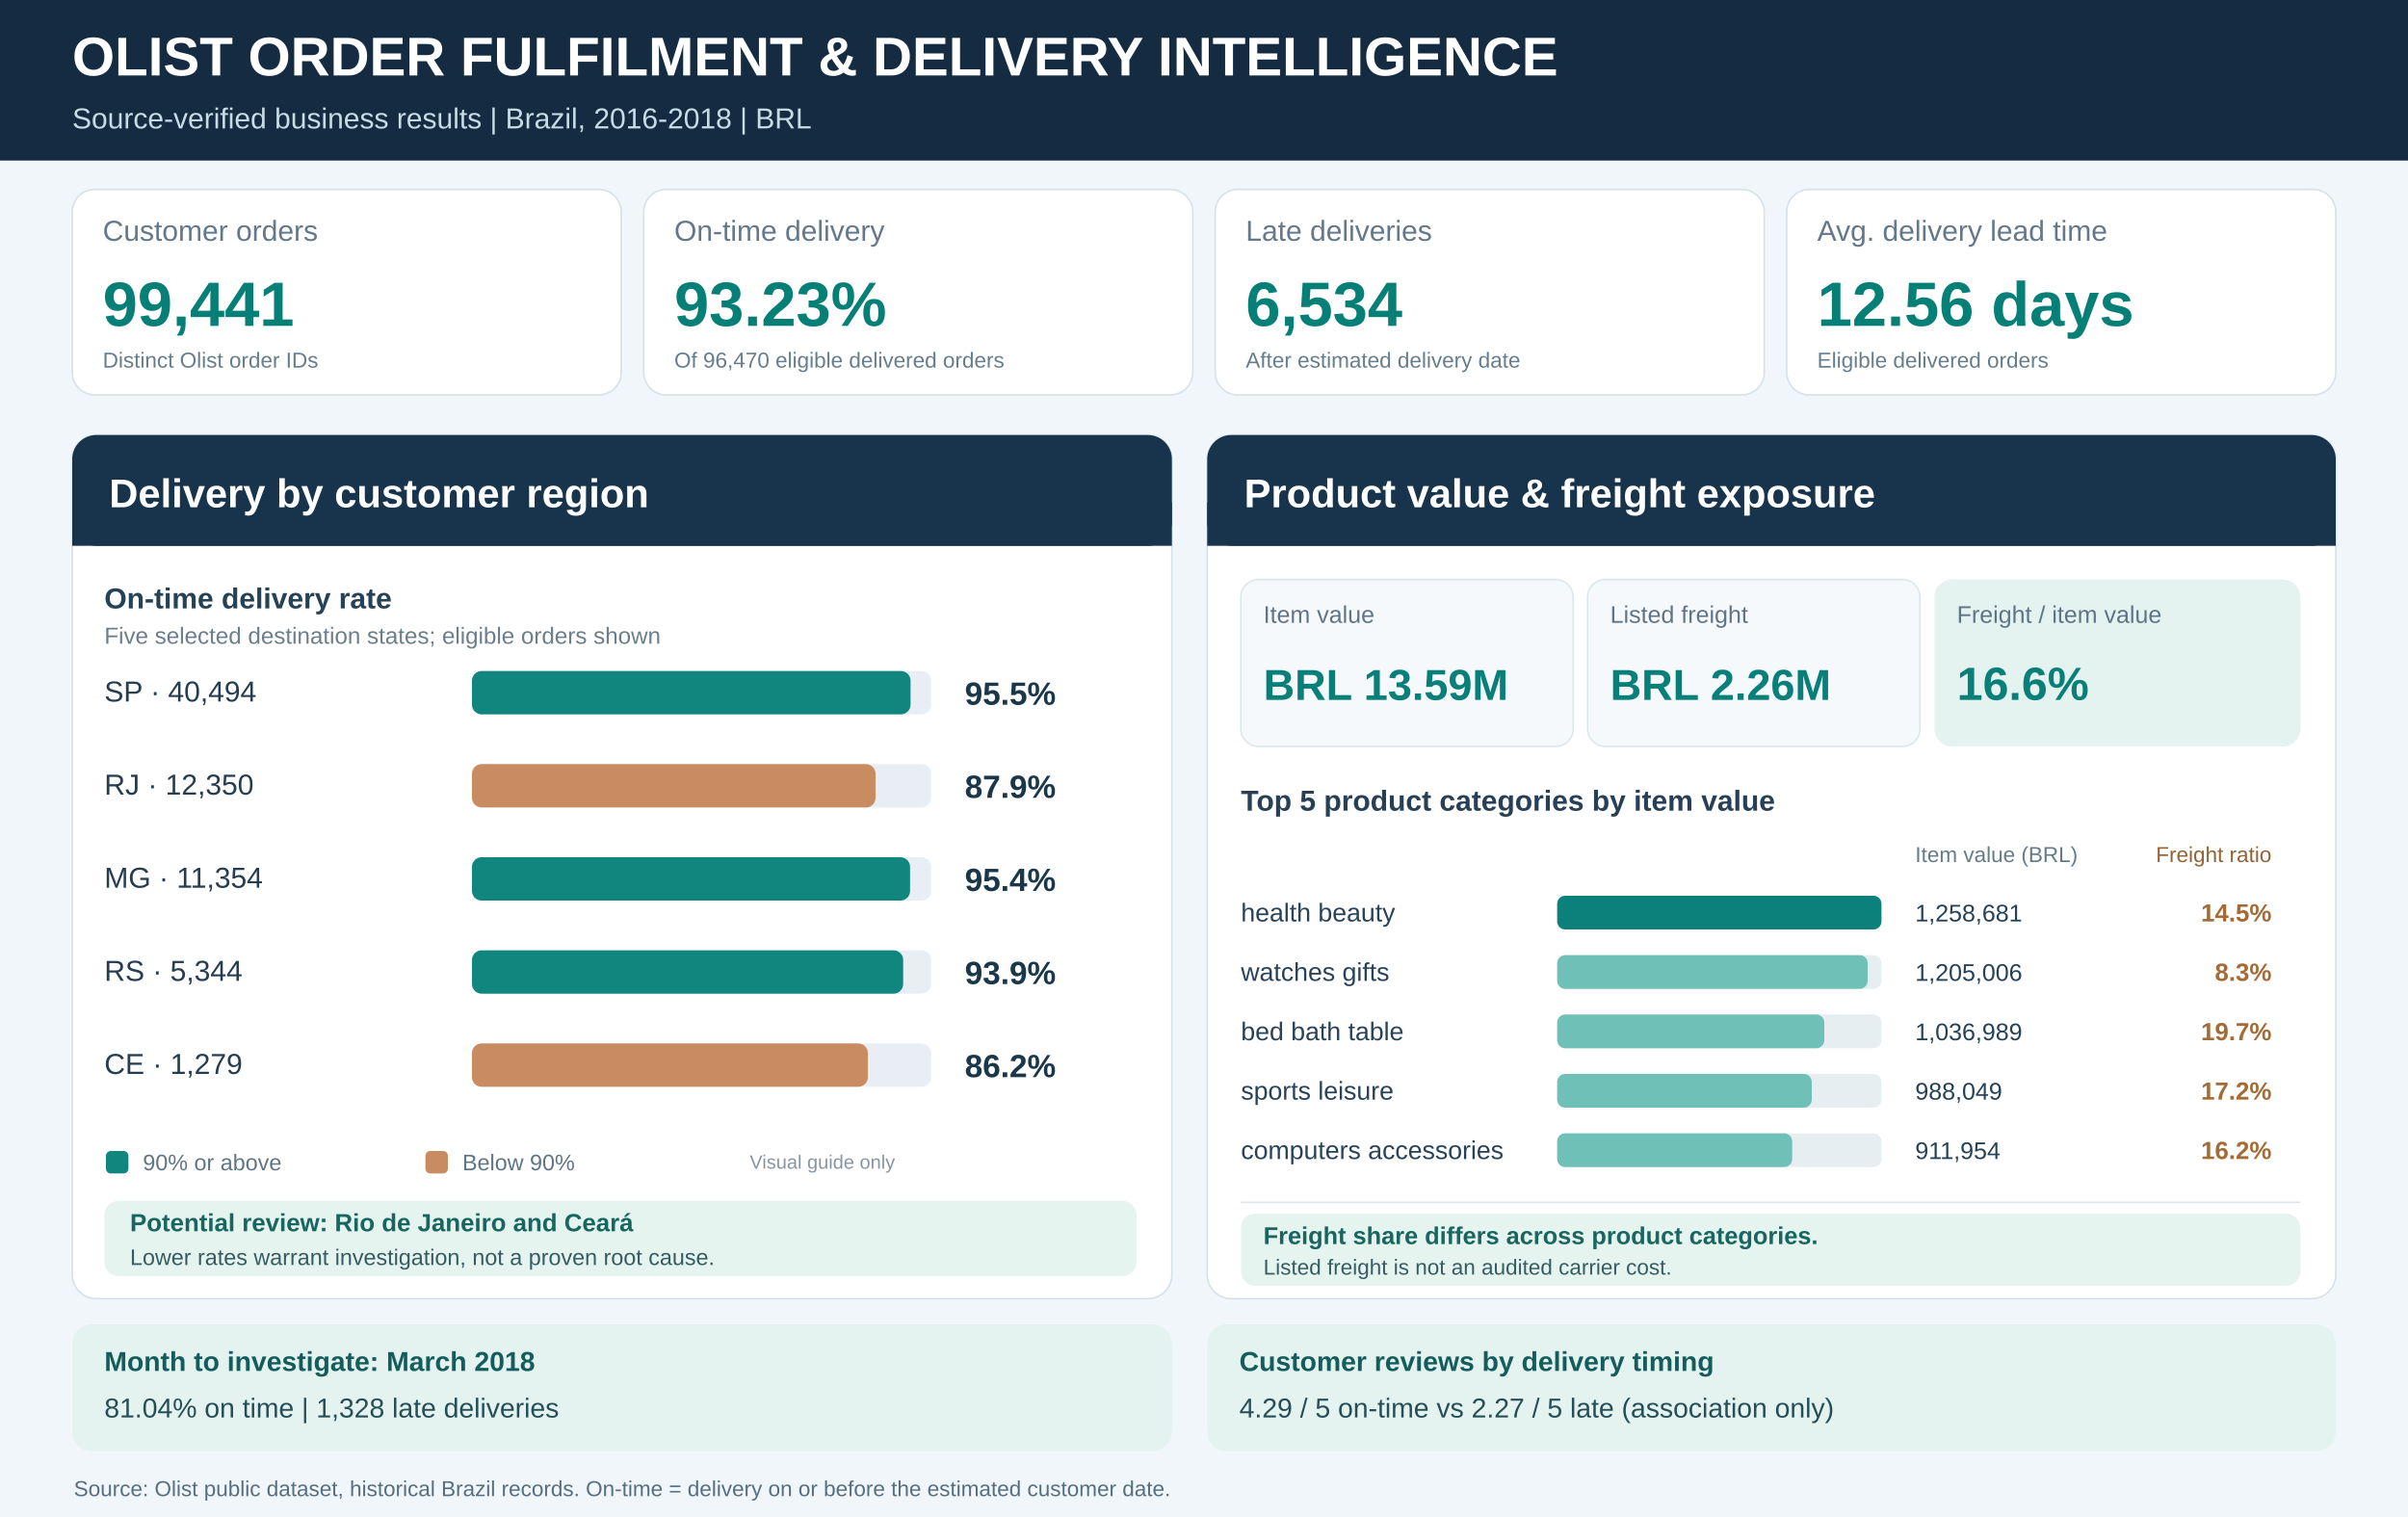
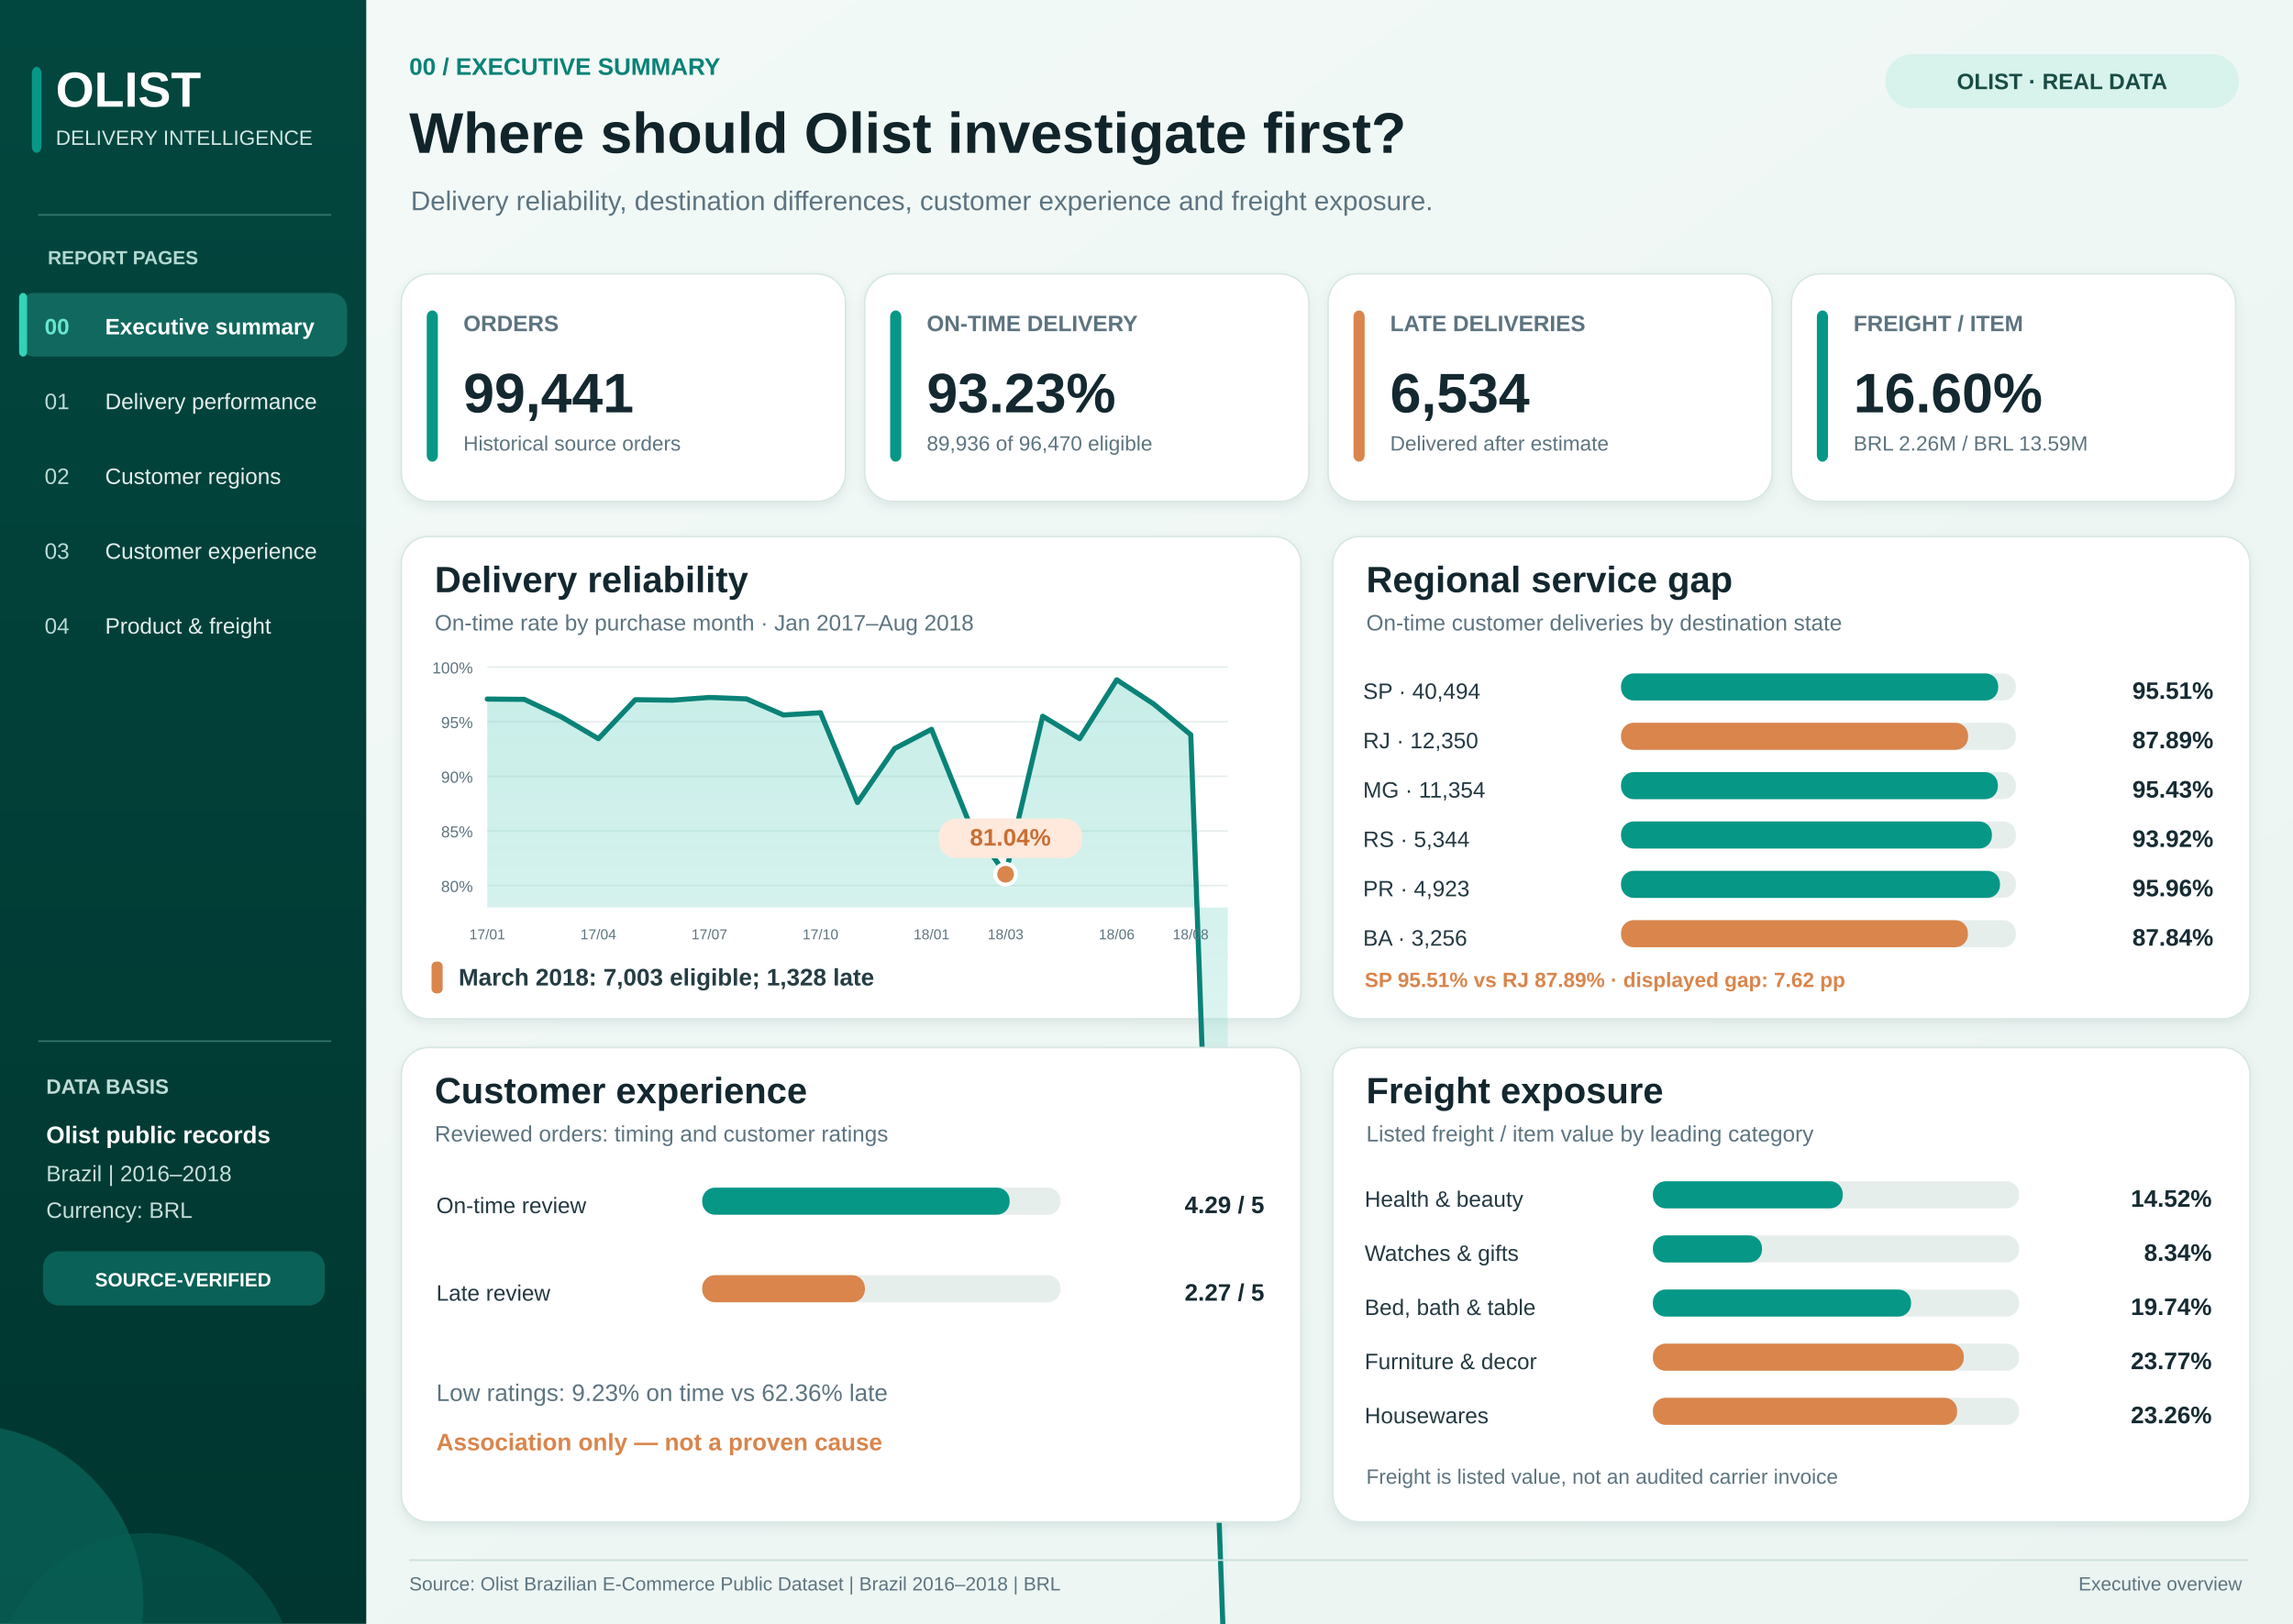
- <svg xmlns="http://www.w3.org/2000/svg" width="1500" height="945" viewBox="0 0 1500 945" role="img" aria-label="Olist real data summary: 99441 customer orders, 93.23 percent on-time, regional comparisons and product category freight ratios.">
-   <rect width="1500" height="945" fill="#f1f6fa" />
-   <rect width="1500" height="100" fill="#152b42" />
+ <svg xmlns="http://www.w3.org/2000/svg" width="1440" height="1020" viewBox="0 0 1440 1020" role="img" aria-label="Where should Olist investigate first? — historical Olist dashboard">
+   <defs>
+     <linearGradient id="bg" x1="0" y1="0" x2="1" y2="1">
+       <stop offset="0%" stop-color="#F3FAF8" />
+       <stop offset="100%" stop-color="#EBF4F1" />
+     </linearGradient>
+     <linearGradient id="side" x1="0" y1="0" x2="0" y2="1">
+       <stop offset="0%" stop-color="#02473F" />
+       <stop offset="100%" stop-color="#00362F" />
+     </linearGradient>
+     <linearGradient id="area" x1="0" y1="0" x2="0" y2="1">
+       <stop offset="0%" stop-color="#7BD5C8" stop-opacity=".42" />
+       <stop offset="100%" stop-color="#D5F4EE" stop-opacity=".18" />
+     </linearGradient>
+     <filter id="shadow" x="-6%" y="-7%" width="114%" height="121%">
+       <feDropShadow dx="0" dy="3" stdDeviation="3" flood-color="#4B756D" flood-opacity=".11" />
+     </filter>
+   </defs>
  <g font-family="Arial,Helvetica,sans-serif">
-     <text x="45" y="47" fill="#fff" font-size="34" font-weight="bold">OLIST ORDER FULFILMENT &amp; DELIVERY INTELLIGENCE</text>
-     <text x="45" y="80" fill="#c7dce4" font-size="18">Source-verified business results | Brazil, 2016-2018 | BRL</text>
-     <rect x="45" y="118" width="342" height="128" rx="14" fill="#ffffff" stroke="#d5e2e8" />
-     <text x="64" y="150" font-size="18" fill="#64788a">Customer orders</text>
-     <text x="64" y="203" font-size="39" font-weight="bold" fill="#067f77">99,441</text>
-     <text x="64" y="229" font-size="13.5" fill="#657d8c">Distinct Olist order IDs</text>
-     <rect x="401" y="118" width="342" height="128" rx="14" fill="#ffffff" stroke="#d5e2e8" />
-     <text x="420" y="150" font-size="18" fill="#64788a">On-time delivery</text>
-     <text x="420" y="203" font-size="39" font-weight="bold" fill="#067f77">93.23%</text>
-     <text x="420" y="229" font-size="13.5" fill="#657d8c">Of 96,470 eligible delivered orders</text>
-     <rect x="757" y="118" width="342" height="128" rx="14" fill="#ffffff" stroke="#d5e2e8" />
-     <text x="776" y="150" font-size="18" fill="#64788a">Late deliveries</text>
-     <text x="776" y="203" font-size="39" font-weight="bold" fill="#067f77">6,534</text>
-     <text x="776" y="229" font-size="13.5" fill="#657d8c">After estimated delivery date</text>
-     <rect x="1113" y="118" width="342" height="128" rx="14" fill="#ffffff" stroke="#d5e2e8" />
-     <text x="1132" y="150" font-size="18" fill="#64788a">Avg. delivery lead time</text>
-     <text x="1132" y="203" font-size="39" font-weight="bold" fill="#067f77">12.56 days</text>
-     <text x="1132" y="229" font-size="13.5" fill="#657d8c">Eligible delivered orders</text>
-     <rect x="45" y="271" width="685" height="538" rx="15" fill="#fff" stroke="#d5e1e9" />
-     <rect x="45" y="271" width="685" height="69" rx="15" fill="#17344c" />
-     <rect x="45" y="313" width="685" height="27" fill="#17344c" />
-     <text x="68" y="316" font-size="25" font-weight="bold" fill="#fff">Delivery by customer region</text>
-     <text x="65" y="379" font-size="18" fill="#264257" font-weight="bold">On-time delivery rate</text>
-     <text x="65" y="401" font-size="14.5" fill="#6b7e8b">Five selected destination states; eligible orders shown</text>
-     <text x="65" y="437" font-size="18" fill="#263c50">SP  ·  40,494</text>
-     <rect x="294" y="418" width="286" height="27" rx="6" fill="#e8eef4" />
-     <rect x="294" y="418" width="273.2" height="27" rx="6" fill="#10867f" />
-     <text x="601" y="439" font-size="20" font-weight="bold" fill="#1b374a">95.5%</text>
-     <text x="65" y="495" font-size="18" fill="#263c50">RJ  ·  12,350</text>
-     <rect x="294" y="476" width="286" height="27" rx="6" fill="#e8eef4" />
-     <rect x="294" y="476" width="251.4" height="27" rx="6" fill="#c98c60" />
-     <text x="601" y="497" font-size="20" font-weight="bold" fill="#1b374a">87.9%</text>
-     <text x="65" y="553" font-size="18" fill="#263c50">MG  ·  11,354</text>
-     <rect x="294" y="534" width="286" height="27" rx="6" fill="#e8eef4" />
-     <rect x="294" y="534" width="272.9" height="27" rx="6" fill="#10867f" />
-     <text x="601" y="555" font-size="20" font-weight="bold" fill="#1b374a">95.4%</text>
-     <text x="65" y="611" font-size="18" fill="#263c50">RS  ·  5,344</text>
-     <rect x="294" y="592" width="286" height="27" rx="6" fill="#e8eef4" />
-     <rect x="294" y="592" width="268.6" height="27" rx="6" fill="#10867f" />
-     <text x="601" y="613" font-size="20" font-weight="bold" fill="#1b374a">93.9%</text>
-     <text x="65" y="669" font-size="18" fill="#263c50">CE  ·  1,279</text>
-     <rect x="294" y="650" width="286" height="27" rx="6" fill="#e8eef4" />
-     <rect x="294" y="650" width="246.6" height="27" rx="6" fill="#c98c60" />
-     <text x="601" y="671" font-size="20" font-weight="bold" fill="#1b374a">86.2%</text>
-     <rect x="66" y="717" width="14" height="14" rx="3" fill="#10867f" />
-     <text x="89" y="729" font-size="14" fill="#5e7585">90% or above</text>
-     <rect x="265" y="717" width="14" height="14" rx="3" fill="#c98c60" />
-     <text x="288" y="729" font-size="14" fill="#5e7585">Below 90%</text>
-     <text x="467" y="728" font-size="12" fill="#8796a2">Visual guide only</text>
-     <rect x="65" y="748" width="643" height="47" rx="9" fill="#e6f4f0" />
-     <text x="81" y="767" font-size="15.5" font-weight="bold" fill="#18665f">Potential review: Rio de Janeiro and Ceará</text>
-     <text x="81" y="788" font-size="14" fill="#355c61">Lower rates warrant investigation, not a proven root cause.</text>
-     <rect x="752" y="271" width="703" height="538" rx="15" fill="#fff" stroke="#d5e1e9" />
-     <rect x="752" y="271" width="703" height="69" rx="15" fill="#17344c" />
-     <rect x="752" y="313" width="703" height="27" fill="#17344c" />
-     <text x="775" y="316" font-size="25" font-weight="bold" fill="#fff">Product value &amp; freight exposure</text>
-     <rect x="773" y="361" width="207" height="104" rx="11" fill="#f5f9fc" stroke="#dce7ec" />
-     <rect x="989" y="361" width="207" height="104" rx="11" fill="#f5f9fc" stroke="#dce7ec" />
-     <rect x="1205" y="361" width="228" height="104" rx="11" fill="#e4f3ef" />
-     <text x="787" y="388" font-size="15" fill="#5f7486">Item value</text>
-     <text x="787" y="436" font-size="27" font-weight="bold" fill="#087f78">BRL 13.59M</text>
-     <text x="1003" y="388" font-size="15" fill="#5f7486">Listed freight</text>
-     <text x="1003" y="436" font-size="27" font-weight="bold" fill="#087f78">BRL 2.26M</text>
-     <text x="1219" y="388" font-size="15" fill="#5f7486">Freight / item value</text>
-     <text x="1219" y="436" font-size="29" font-weight="bold" fill="#087f78">16.6%</text>
-     <text x="773" y="505" font-size="18" font-weight="bold" fill="#284055">Top 5 product categories by item value</text>
-     <text x="1193" y="537" font-size="13.5" fill="#637c87">Item value (BRL)</text>
-     <text x="1415" y="537" font-size="13.5" text-anchor="end" fill="#946233">Freight ratio</text>
-     <text x="773" y="574" font-size="16" fill="#284359">health beauty</text>
-     <rect x="970" y="558" width="202" height="21" rx="5" fill="#e6eef2" />
-     <rect x="970" y="558" width="202.0" height="21" rx="5" fill="#0c817b" />
-     <text x="1193" y="574" font-size="15" fill="#254157">1,258,681</text>
-     <text x="1415" y="574" text-anchor="end" font-size="15.5" fill="#a46b36" font-weight="bold">14.5%</text>
-     <text x="773" y="611" font-size="16" fill="#284359">watches gifts</text>
-     <rect x="970" y="595" width="202" height="21" rx="5" fill="#e6eef2" />
-     <rect x="970" y="595" width="193.4" height="21" rx="5" fill="#6fc0b7" />
-     <text x="1193" y="611" font-size="15" fill="#254157">1,205,006</text>
-     <text x="1415" y="611" text-anchor="end" font-size="15.5" fill="#a46b36" font-weight="bold">8.3%</text>
-     <text x="773" y="648" font-size="16" fill="#284359">bed bath table</text>
-     <rect x="970" y="632" width="202" height="21" rx="5" fill="#e6eef2" />
-     <rect x="970" y="632" width="166.4" height="21" rx="5" fill="#6fc0b7" />
-     <text x="1193" y="648" font-size="15" fill="#254157">1,036,989</text>
-     <text x="1415" y="648" text-anchor="end" font-size="15.5" fill="#a46b36" font-weight="bold">19.7%</text>
-     <text x="773" y="685" font-size="16" fill="#284359">sports leisure</text>
-     <rect x="970" y="669" width="202" height="21" rx="5" fill="#e6eef2" />
-     <rect x="970" y="669" width="158.6" height="21" rx="5" fill="#6fc0b7" />
-     <text x="1193" y="685" font-size="15" fill="#254157">988,049</text>
-     <text x="1415" y="685" text-anchor="end" font-size="15.5" fill="#a46b36" font-weight="bold">17.2%</text>
-     <text x="773" y="722" font-size="16" fill="#284359">computers accessories</text>
-     <rect x="970" y="706" width="202" height="21" rx="5" fill="#e6eef2" />
-     <rect x="970" y="706" width="146.4" height="21" rx="5" fill="#6fc0b7" />
-     <text x="1193" y="722" font-size="15" fill="#254157">911,954</text>
-     <text x="1415" y="722" text-anchor="end" font-size="15.5" fill="#a46b36" font-weight="bold">16.2%</text>
-     <path d="M773 749H1433" stroke="#dce5ea" stroke-width="1" />
-     <rect x="773" y="756" width="660" height="45" rx="9" fill="#e6f4f0" />
-     <text x="787" y="775" font-size="15.2" font-weight="bold" fill="#18665f">Freight share differs across product categories.</text>
-     <text x="787" y="794" font-size="13.5" fill="#355c61">Listed freight is not an audited carrier cost.</text>
-     <rect x="45" y="825" width="685" height="79" rx="12" fill="#e4f3f0" />
-     <text x="65" y="854" font-size="17" font-weight="bold" fill="#155d5c">Month to investigate: March 2018</text>
-     <text x="65" y="883" font-size="17" fill="#254e56">81.04% on time | 1,328 late deliveries</text>
-     <rect x="752" y="825" width="703" height="79" rx="12" fill="#e4f3f0" />
-     <text x="772" y="854" font-size="17" font-weight="bold" fill="#155d5c">Customer reviews by delivery timing</text>
-     <text x="772" y="883" font-size="17" fill="#254e56">4.29 / 5 on-time vs 2.27 / 5 late (association only)</text>
-     <text x="46" y="932" font-size="13.5" fill="#556f81">Source: Olist public dataset, historical Brazil records. On-time = delivery on or before the estimated customer date.</text>
+     <rect x="0" y="0" width="1440" height="1020" rx="0" fill="url(#bg)" />
+     <rect x="0" y="0" width="230" height="1020" rx="0" fill="url(#side)" />
+     <circle cx="-22" cy="1007" r="112" fill="#0C7267" opacity=".55" />
+     <circle cx="92" cy="1056" r="93" fill="#075E53" opacity=".55" />
+     <rect x="20" y="42" width="6" height="54" rx="4" fill="#079786" />
+     <text x="35" y="67" font-size="31" fill="#FFFFFF" font-weight="700" text-anchor="start">OLIST</text>
+     <text x="35" y="91" font-size="13" fill="#D0E5E1" font-weight="400" text-anchor="start">DELIVERY INTELLIGENCE</text>
+     <line x1="24" y1="135" x2="208" y2="135" stroke="#35796E" stroke-width="1" />
+     <text x="30" y="166" font-size="12" fill="#B0D7D0" font-weight="700" text-anchor="start">REPORT PAGES</text>
+     <rect x="12" y="184" width="206" height="40" rx="10" fill="#11685E" />
+     <rect x="12" y="184" width="5" height="40" rx="3" fill="#35D2B7" />
+     <text x="28" y="210" font-size="14" fill="#68E6CE" font-weight="700" text-anchor="start">00</text>
+     <text x="66" y="210" font-size="14" fill="#FFFFFF" font-weight="700" text-anchor="start">Executive summary</text>
+     <text x="28" y="257" font-size="14" fill="#B8DAD4" font-weight="400" text-anchor="start">01</text>
+     <text x="66" y="257" font-size="14" fill="#E4EFED" font-weight="400" text-anchor="start">Delivery performance</text>
+     <text x="28" y="304" font-size="14" fill="#B8DAD4" font-weight="400" text-anchor="start">02</text>
+     <text x="66" y="304" font-size="14" fill="#E4EFED" font-weight="400" text-anchor="start">Customer regions</text>
+     <text x="28" y="351" font-size="14" fill="#B8DAD4" font-weight="400" text-anchor="start">03</text>
+     <text x="66" y="351" font-size="14" fill="#E4EFED" font-weight="400" text-anchor="start">Customer experience</text>
+     <text x="28" y="398" font-size="14" fill="#B8DAD4" font-weight="400" text-anchor="start">04</text>
+     <text x="66" y="398" font-size="14" fill="#E4EFED" font-weight="400" text-anchor="start">Product &amp; freight</text>
+     <line x1="24" y1="654" x2="208" y2="654" stroke="#36776D" stroke-width="1" />
+     <text x="29" y="687" font-size="13" fill="#BEDCD7" font-weight="700" text-anchor="start">DATA BASIS</text>
+     <text x="29" y="718" font-size="15" fill="#FFFFFF" font-weight="600" text-anchor="start">Olist public records</text>
+     <text x="29" y="742" font-size="14" fill="#C6DEDA" font-weight="400" text-anchor="start">Brazil | 2016–2018</text>
+     <text x="29" y="765" font-size="14" fill="#C6DEDA" font-weight="400" text-anchor="start">Currency: BRL</text>
+     <rect x="27" y="786" width="177" height="34" rx="10" fill="#0A6157" />
+     <text x="115" y="808" font-size="12" fill="#FFFFFF" font-weight="700" text-anchor="middle">SOURCE-VERIFIED</text>
+     <text x="257" y="47" font-size="15" fill="#0A8277" font-weight="700" text-anchor="start">00 / EXECUTIVE SUMMARY</text>
+     <text x="257" y="96" font-size="36" fill="#10242A" font-weight="700" text-anchor="start">Where should Olist investigate first?</text>
+     <text x="258" y="132" font-size="17" fill="#5D7480" font-weight="400" text-anchor="start">Delivery reliability, destination differences, customer experience and freight exposure.</text>
+     <rect x="1184" y="34" width="222" height="34" rx="17" fill="#D8F2EC" />
+     <text x="1295" y="56" font-size="14" fill="#194C45" font-weight="700" text-anchor="middle">OLIST · REAL DATA</text>
+     <rect x="252" y="172" width="279" height="143" rx="18" fill="#FFFFFF" stroke="#D7E7E3" filter="url(#shadow)" />
+     <rect x="268" y="195" width="7" height="95" rx="4" fill="#079786" />
+     <text x="291" y="208" font-size="14" fill="#5D7480" font-weight="700" text-anchor="start">ORDERS</text>
+     <text x="291" y="259" font-size="35" fill="#142830" font-weight="700" text-anchor="start">99,441</text>
+     <text x="291" y="283" font-size="13" fill="#5D7480" font-weight="400" text-anchor="start">Historical source orders</text>
+     <rect x="543" y="172" width="279" height="143" rx="18" fill="#FFFFFF" stroke="#D7E7E3" filter="url(#shadow)" />
+     <rect x="559" y="195" width="7" height="95" rx="4" fill="#079786" />
+     <text x="582" y="208" font-size="14" fill="#5D7480" font-weight="700" text-anchor="start">ON-TIME DELIVERY</text>
+     <text x="582" y="259" font-size="35" fill="#142830" font-weight="700" text-anchor="start">93.23%</text>
+     <text x="582" y="283" font-size="13" fill="#5D7480" font-weight="400" text-anchor="start">89,936 of 96,470 eligible</text>
+     <rect x="834" y="172" width="279" height="143" rx="18" fill="#FFFFFF" stroke="#D7E7E3" filter="url(#shadow)" />
+     <rect x="850" y="195" width="7" height="95" rx="4" fill="#D9854C" />
+     <text x="873" y="208" font-size="14" fill="#5D7480" font-weight="700" text-anchor="start">LATE DELIVERIES</text>
+     <text x="873" y="259" font-size="35" fill="#142830" font-weight="700" text-anchor="start">6,534</text>
+     <text x="873" y="283" font-size="13" fill="#5D7480" font-weight="400" text-anchor="start">Delivered after estimate</text>
+     <rect x="1125" y="172" width="279" height="143" rx="18" fill="#FFFFFF" stroke="#D7E7E3" filter="url(#shadow)" />
+     <rect x="1141" y="195" width="7" height="95" rx="4" fill="#079786" />
+     <text x="1164" y="208" font-size="14" fill="#5D7480" font-weight="700" text-anchor="start">FREIGHT / ITEM</text>
+     <text x="1164" y="259" font-size="35" fill="#142830" font-weight="700" text-anchor="start">16.60%</text>
+     <text x="1164" y="283" font-size="13" fill="#5D7480" font-weight="400" text-anchor="start">BRL 2.26M / BRL 13.59M</text>
+     <rect x="252" y="337" width="565" height="303" rx="17" fill="#FFFFFF" stroke="#D7E7E3" filter="url(#shadow)" />
+     <text x="273" y="372" font-size="23" fill="#13272E" font-weight="700" text-anchor="start">Delivery reliability</text>
+     <text x="273" y="396" font-size="14" fill="#5D7480" font-weight="400" text-anchor="start">On-time rate by purchase month · Jan 2017–Aug 2018</text>
+     <line x1="306" y1="556.273" x2="771" y2="556.273" stroke="#E5EEEB" stroke-width="1" />
+     <text x="297" y="560.273" font-size="10" fill="#5D7480" font-weight="400" text-anchor="end">80%</text>
+     <line x1="306" y1="521.955" x2="771" y2="521.955" stroke="#E5EEEB" stroke-width="1" />
+     <text x="297" y="525.955" font-size="10" fill="#5D7480" font-weight="400" text-anchor="end">85%</text>
+     <line x1="306" y1="487.636" x2="771" y2="487.636" stroke="#E5EEEB" stroke-width="1" />
+     <text x="297" y="491.636" font-size="10" fill="#5D7480" font-weight="400" text-anchor="end">90%</text>
+     <line x1="306" y1="453.318" x2="771" y2="453.318" stroke="#E5EEEB" stroke-width="1" />
+     <text x="297" y="457.318" font-size="10" fill="#5D7480" font-weight="400" text-anchor="end">95%</text>
+     <line x1="306" y1="419" x2="771" y2="419" stroke="#E5EEEB" stroke-width="1" />
+     <text x="297" y="423" font-size="10" fill="#5D7480" font-weight="400" text-anchor="end">100%</text>
+     <polygon points="306,570 306.0,439.1 329.3,439.3 352.5,450.3 375.8,464.0 399.0,439.5 422.3,439.8 445.5,438.1 468.8,439.0 492.0,449.1 515.3,447.7 538.5,504.1 561.8,470.2 585.0,458.1 608.3,516.0 631.5,549.1 654.8,449.9 678.0,464.0 701.3,427.0 724.5,442.2 747.8,461.5 771.0,1105.4 771,570" fill="url(#area)" />
+     <polyline points="306.0,439.1 329.3,439.3 352.5,450.3 375.8,464.0 399.0,439.5 422.3,439.8 445.5,438.1 468.8,439.0 492.0,449.1 515.3,447.7 538.5,504.1 561.8,470.2 585.0,458.1 608.3,516.0 631.5,549.1 654.8,449.9 678.0,464.0 701.3,427.0 724.5,442.2 747.8,461.5 771.0,1105.4" fill="none" stroke="#0A8277" stroke-width="3.2" stroke-linecap="round" stroke-linejoin="round" />
+     <text x="306" y="590" font-size="9" fill="#5D7480" font-weight="400" text-anchor="middle">17/01</text>
+     <text x="375.75" y="590" font-size="9" fill="#5D7480" font-weight="400" text-anchor="middle">17/04</text>
+     <text x="445.5" y="590" font-size="9" fill="#5D7480" font-weight="400" text-anchor="middle">17/07</text>
+     <text x="515.25" y="590" font-size="9" fill="#5D7480" font-weight="400" text-anchor="middle">17/10</text>
+     <text x="585" y="590" font-size="9" fill="#5D7480" font-weight="400" text-anchor="middle">18/01</text>
+     <text x="631.5" y="590" font-size="9" fill="#5D7480" font-weight="400" text-anchor="middle">18/03</text>
+     <text x="701.25" y="590" font-size="9" fill="#5D7480" font-weight="400" text-anchor="middle">18/06</text>
+     <text x="747.75" y="590" font-size="9" fill="#5D7480" font-weight="400" text-anchor="middle">18/08</text>
+     <circle cx="631.5" cy="549.135" r="6.5" fill="#D9854C" stroke="#FFFFFF" stroke-width="2.5" />
+     <rect x="589.5" y="514.135" width="90" height="25" rx="11" fill="#FFE9DC" />
+     <text x="634.5" y="531.135" font-size="15" fill="#C96F33" font-weight="700" text-anchor="middle">81.04%</text>
+     <rect x="271" y="604" width="7" height="20" rx="3" fill="#D9854C" />
+     <text x="288" y="619" font-size="15" fill="#253D42" font-weight="700" text-anchor="start">March 2018: 7,003 eligible; 1,328 late</text>
+     <rect x="837" y="337" width="576" height="303" rx="17" fill="#FFFFFF" stroke="#D7E7E3" filter="url(#shadow)" />
+     <text x="858" y="372" font-size="23" fill="#13272E" font-weight="700" text-anchor="start">Regional service gap</text>
+     <text x="858" y="396" font-size="14" fill="#5D7480" font-weight="400" text-anchor="start">On-time customer deliveries by destination state</text>
+     <text x="856" y="439" font-size="14" fill="#243941" font-weight="500" text-anchor="start">SP · 40,494</text>
+     <rect x="1018" y="423" width="248" height="17" rx="8" fill="#E6EEEC" />
+     <rect x="1018" y="423" width="236.865" height="17" rx="8" fill="#079786" />
+     <text x="1390" y="439" font-size="15" fill="#162B32" font-weight="700" text-anchor="end">95.51%</text>
+     <text x="856" y="470" font-size="14" fill="#243941" font-weight="500" text-anchor="start">RJ · 12,350</text>
+     <rect x="1018" y="454" width="248" height="17" rx="8" fill="#E6EEEC" />
+     <rect x="1018" y="454" width="217.967" height="17" rx="8" fill="#D9854C" />
+     <text x="1390" y="470" font-size="15" fill="#162B32" font-weight="700" text-anchor="end">87.89%</text>
+     <text x="856" y="501" font-size="14" fill="#243941" font-weight="500" text-anchor="start">MG · 11,354</text>
+     <rect x="1018" y="485" width="248" height="17" rx="8" fill="#E6EEEC" />
+     <rect x="1018" y="485" width="236.666" height="17" rx="8" fill="#079786" />
+     <text x="1390" y="501" font-size="15" fill="#162B32" font-weight="700" text-anchor="end">95.43%</text>
+     <text x="856" y="532" font-size="14" fill="#243941" font-weight="500" text-anchor="start">RS · 5,344</text>
+     <rect x="1018" y="516" width="248" height="17" rx="8" fill="#E6EEEC" />
+     <rect x="1018" y="516" width="232.922" height="17" rx="8" fill="#079786" />
+     <text x="1390" y="532" font-size="15" fill="#162B32" font-weight="700" text-anchor="end">93.92%</text>
+     <text x="856" y="563" font-size="14" fill="#243941" font-weight="500" text-anchor="start">PR · 4,923</text>
+     <rect x="1018" y="547" width="248" height="17" rx="8" fill="#E6EEEC" />
+     <rect x="1018" y="547" width="237.981" height="17" rx="8" fill="#079786" />
+     <text x="1390" y="563" font-size="15" fill="#162B32" font-weight="700" text-anchor="end">95.96%</text>
+     <text x="856" y="594" font-size="14" fill="#243941" font-weight="500" text-anchor="start">BA · 3,256</text>
+     <rect x="1018" y="578" width="248" height="17" rx="8" fill="#E6EEEC" />
+     <rect x="1018" y="578" width="217.843" height="17" rx="8" fill="#D9854C" />
+     <text x="1390" y="594" font-size="15" fill="#162B32" font-weight="700" text-anchor="end">87.84%</text>
+     <text x="857" y="620" font-size="13" fill="#D9854C" font-weight="700" text-anchor="start">SP 95.51% vs RJ 87.89% · displayed gap: 7.62 pp</text>
+     <rect x="252" y="658" width="565" height="298" rx="17" fill="#FFFFFF" stroke="#D7E7E3" filter="url(#shadow)" />
+     <text x="273" y="693" font-size="23" fill="#13272E" font-weight="700" text-anchor="start">Customer experience</text>
+     <text x="273" y="717" font-size="14" fill="#5D7480" font-weight="400" text-anchor="start">Reviewed orders: timing and customer ratings</text>
+     <text x="274" y="762" font-size="14" fill="#243941" font-weight="500" text-anchor="start">On-time review</text>
+     <rect x="441" y="746" width="225" height="17" rx="8" fill="#E6EEEC" />
+     <rect x="441" y="746" width="193.05" height="17" rx="8" fill="#079786" />
+     <text x="794" y="762" font-size="15" fill="#162B32" font-weight="700" text-anchor="end">4.29 / 5</text>
+     <text x="274" y="817" font-size="14" fill="#243941" font-weight="500" text-anchor="start">Late review</text>
+     <rect x="441" y="801" width="225" height="17" rx="8" fill="#E6EEEC" />
+     <rect x="441" y="801" width="102.15" height="17" rx="8" fill="#D9854C" />
+     <text x="794" y="817" font-size="15" fill="#162B32" font-weight="700" text-anchor="end">2.27 / 5</text>
+     <text x="274" y="880" font-size="15" fill="#5D7480" font-weight="400" text-anchor="start">Low ratings: 9.23% on time vs 62.36% late</text>
+     <text x="274" y="911" font-size="15" fill="#D9854C" font-weight="700" text-anchor="start">Association only — not a proven cause</text>
+     <rect x="837" y="658" width="576" height="298" rx="17" fill="#FFFFFF" stroke="#D7E7E3" filter="url(#shadow)" />
+     <text x="858" y="693" font-size="23" fill="#13272E" font-weight="700" text-anchor="start">Freight exposure</text>
+     <text x="858" y="717" font-size="14" fill="#5D7480" font-weight="400" text-anchor="start">Listed freight / item value by leading category</text>
+     <text x="857" y="758" font-size="14" fill="#243941" font-weight="500" text-anchor="start">Health &amp; beauty</text>
+     <rect x="1038" y="742" width="230" height="17" rx="8" fill="#E6EEEC" />
+     <rect x="1038" y="742" width="119.263" height="17" rx="8" fill="#079786" />
+     <text x="1389" y="758" font-size="15" fill="#162B32" font-weight="700" text-anchor="end">14.52%</text>
+     <text x="857" y="792" font-size="14" fill="#243941" font-weight="500" text-anchor="start">Watches &amp; gifts</text>
+     <rect x="1038" y="776" width="230" height="17" rx="8" fill="#E6EEEC" />
+     <rect x="1038" y="776" width="68.533" height="17" rx="8" fill="#079786" />
+     <text x="1389" y="792" font-size="15" fill="#162B32" font-weight="700" text-anchor="end">8.34%</text>
+     <text x="857" y="826" font-size="14" fill="#243941" font-weight="500" text-anchor="start">Bed, bath &amp; table</text>
+     <rect x="1038" y="810" width="230" height="17" rx="8" fill="#E6EEEC" />
+     <rect x="1038" y="810" width="162.143" height="17" rx="8" fill="#079786" />
+     <text x="1389" y="826" font-size="15" fill="#162B32" font-weight="700" text-anchor="end">19.74%</text>
+     <text x="857" y="860" font-size="14" fill="#243941" font-weight="500" text-anchor="start">Furniture &amp; decor</text>
+     <rect x="1038" y="844" width="230" height="17" rx="8" fill="#E6EEEC" />
+     <rect x="1038" y="844" width="195.275" height="17" rx="8" fill="#D9854C" />
+     <text x="1389" y="860" font-size="15" fill="#162B32" font-weight="700" text-anchor="end">23.77%</text>
+     <text x="857" y="894" font-size="14" fill="#243941" font-weight="500" text-anchor="start">Housewares</text>
+     <rect x="1038" y="878" width="230" height="17" rx="8" fill="#E6EEEC" />
+     <rect x="1038" y="878" width="191.076" height="17" rx="8" fill="#D9854C" />
+     <text x="1389" y="894" font-size="15" fill="#162B32" font-weight="700" text-anchor="end">23.26%</text>
+     <text x="858" y="932" font-size="13" fill="#5D7480" font-weight="400" text-anchor="start">Freight is listed value, not an audited carrier invoice</text>
+     <line x1="257" y1="980" x2="1412" y2="980" stroke="#CBDEDA" stroke-width="1" />
+     <text x="257" y="999" font-size="12" fill="#5D7480" font-weight="400" text-anchor="start">Source: Olist Brazilian E-Commerce Public Dataset | Brazil 2016–2018 | BRL</text>
+     <text x="1408" y="999" font-size="12" fill="#5D7480" font-weight="400" text-anchor="end">Executive overview</text>
  </g>
</svg>
